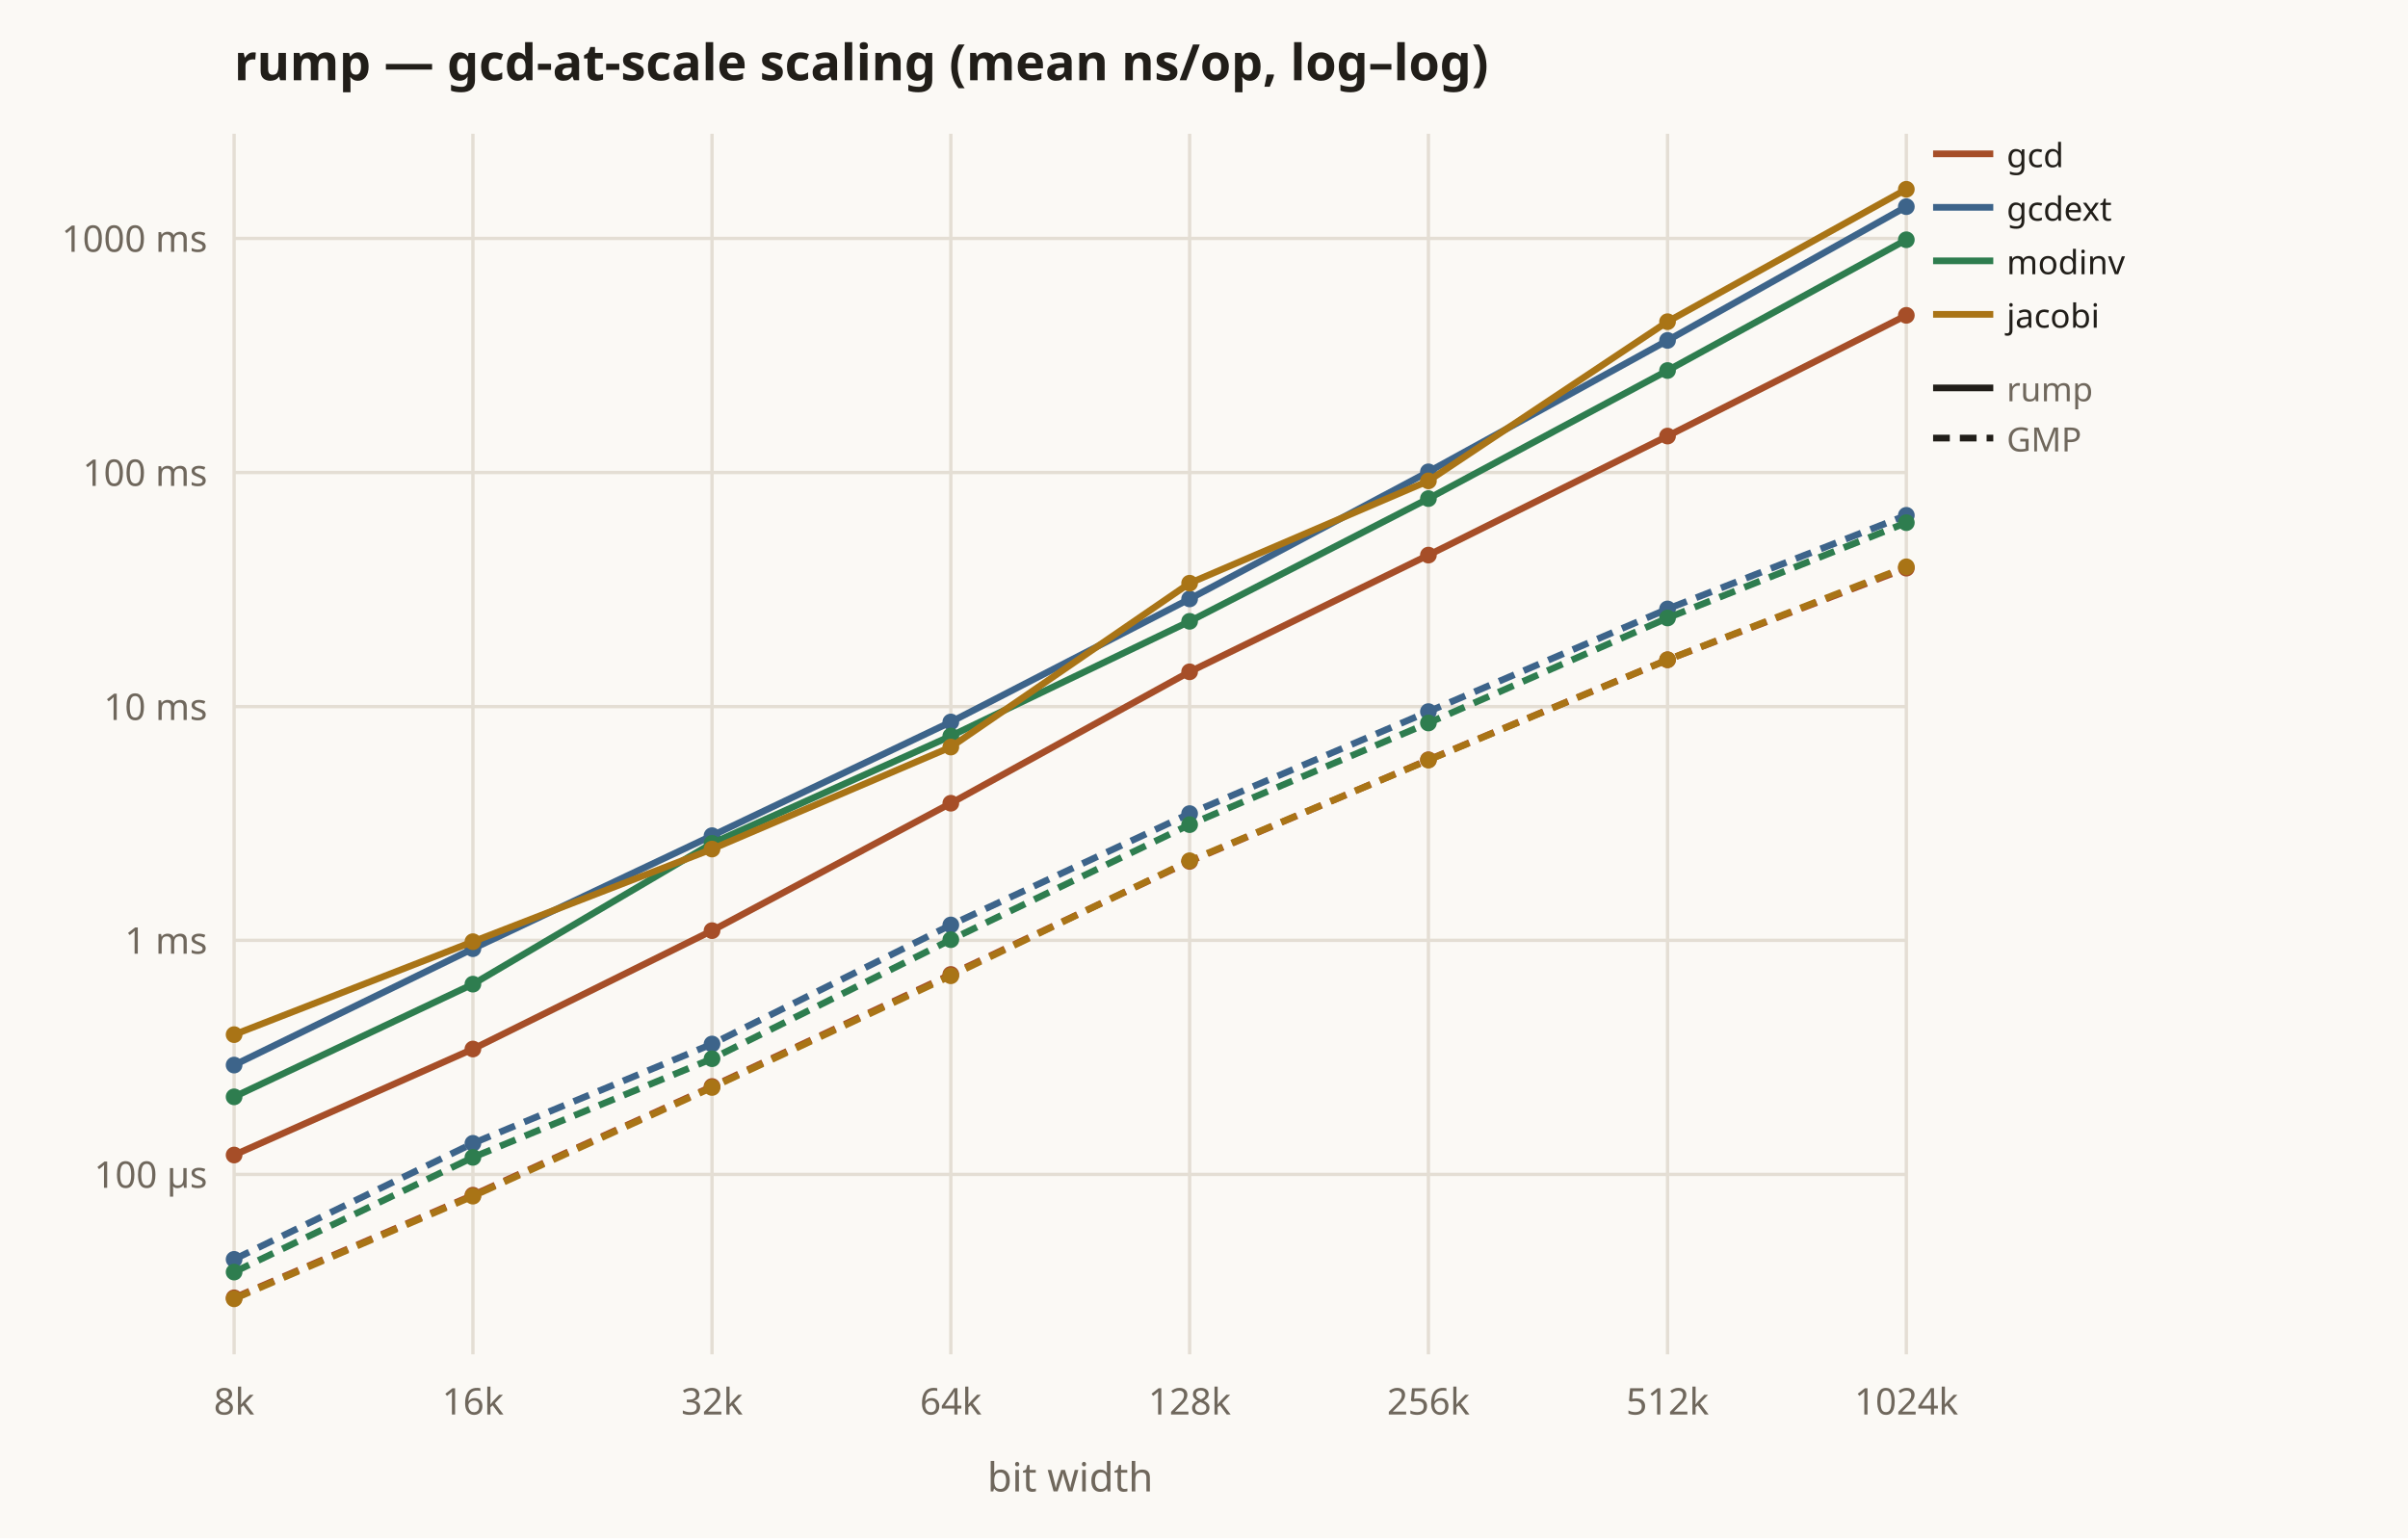
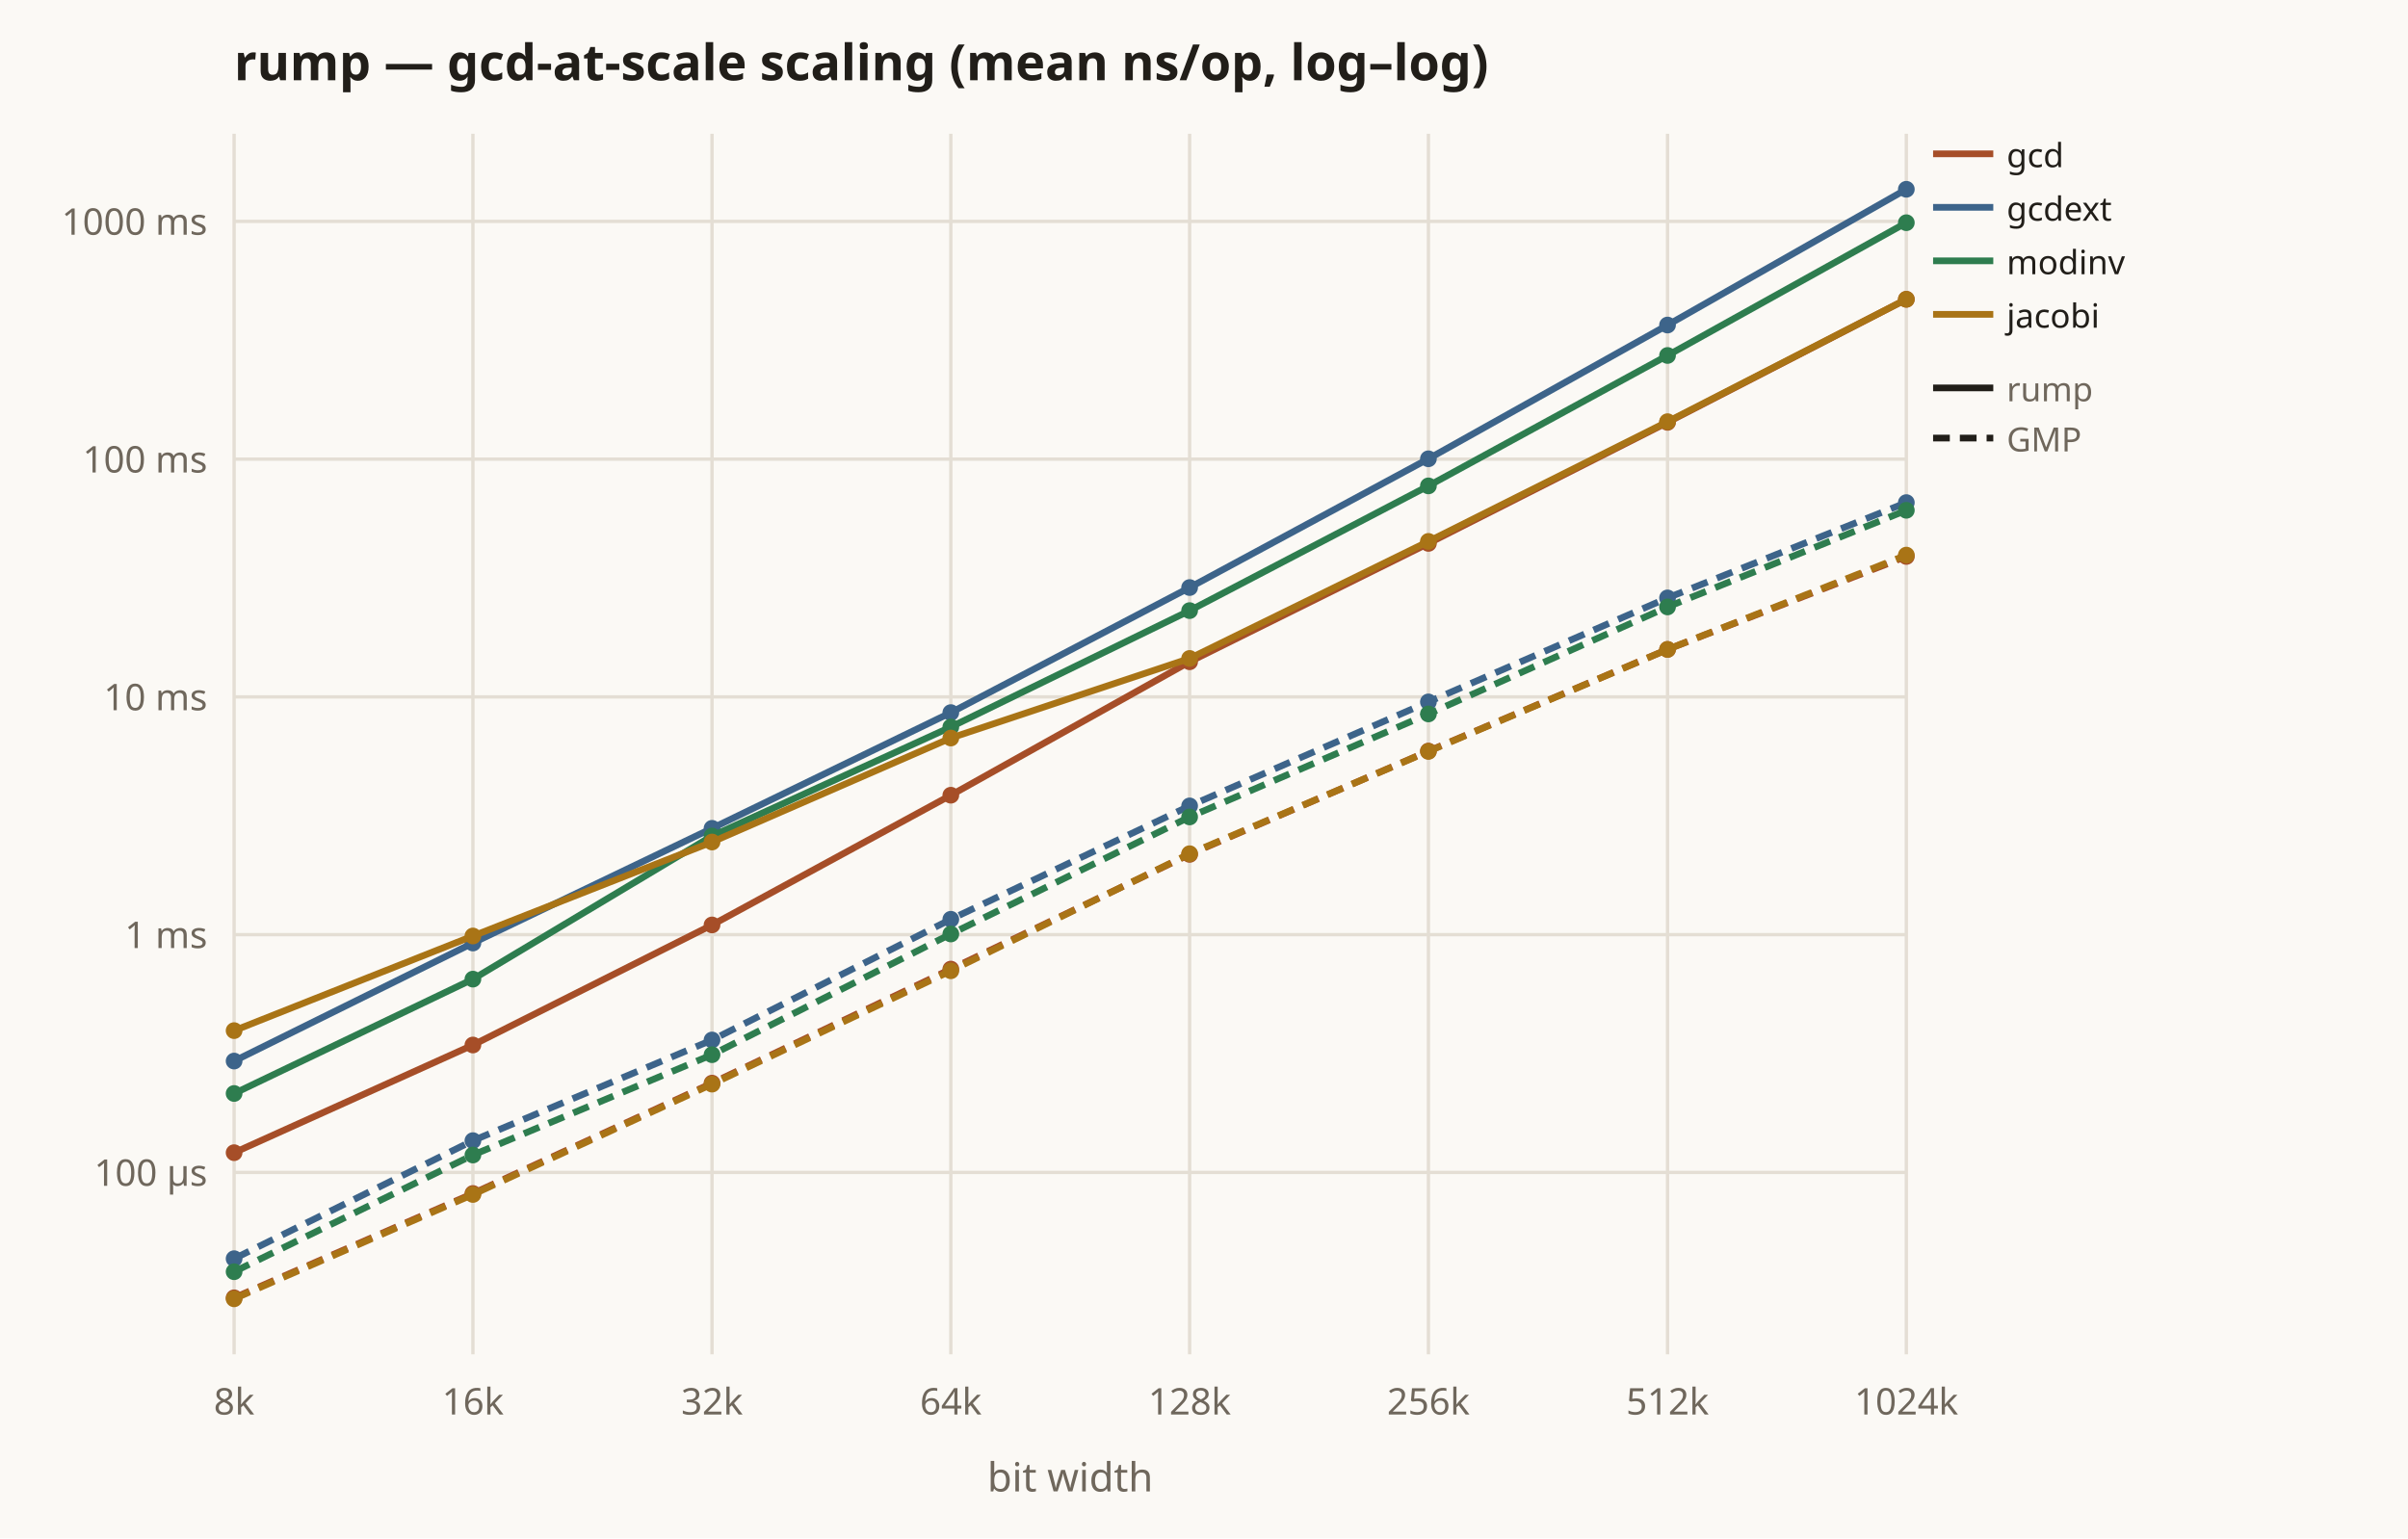
<svg xmlns="http://www.w3.org/2000/svg" width="720" height="460" viewBox="0 0 720 460" font-family="system-ui,sans-serif">
  <rect width="720" height="460" fill="#FBF9F5" />
  <text x="70" y="24" font-size="15" font-weight="600" fill="#211E19">rump — gcd-at-scale scaling (mean ns/op, log–log)</text>
  <line x1="70.0" y1="40" x2="70.0" y2="405" stroke="#E4DED4" />
  <text x="70.0" y="423" font-size="11" fill="#6F675C" text-anchor="middle">8k</text>
  <line x1="141.4" y1="40" x2="141.4" y2="405" stroke="#E4DED4" />
  <text x="141.4" y="423" font-size="11" fill="#6F675C" text-anchor="middle">16k</text>
  <line x1="212.9" y1="40" x2="212.9" y2="405" stroke="#E4DED4" />
  <text x="212.9" y="423" font-size="11" fill="#6F675C" text-anchor="middle">32k</text>
  <line x1="284.3" y1="40" x2="284.3" y2="405" stroke="#E4DED4" />
  <text x="284.3" y="423" font-size="11" fill="#6F675C" text-anchor="middle">64k</text>
  <line x1="355.7" y1="40" x2="355.7" y2="405" stroke="#E4DED4" />
  <text x="355.7" y="423" font-size="11" fill="#6F675C" text-anchor="middle">128k</text>
  <line x1="427.1" y1="40" x2="427.1" y2="405" stroke="#E4DED4" />
  <text x="427.1" y="423" font-size="11" fill="#6F675C" text-anchor="middle">256k</text>
  <line x1="498.6" y1="40" x2="498.6" y2="405" stroke="#E4DED4" />
  <text x="498.6" y="423" font-size="11" fill="#6F675C" text-anchor="middle">512k</text>
  <line x1="570.0" y1="40" x2="570.0" y2="405" stroke="#E4DED4" />
  <text x="570.0" y="423" font-size="11" fill="#6F675C" text-anchor="middle">1024k</text>
  <text x="320" y="446" font-size="12" fill="#6F675C" text-anchor="middle">bit width</text>
-   <line x1="70" y1="351.2" x2="570" y2="351.2" stroke="#E4DED4" />
-   <text x="62" y="355.2" font-size="11" fill="#6F675C" text-anchor="end">100 µs</text>
-   <line x1="70" y1="281.2" x2="570" y2="281.2" stroke="#E4DED4" />
-   <text x="62" y="285.2" font-size="11" fill="#6F675C" text-anchor="end">1 ms</text>
-   <line x1="70" y1="211.3" x2="570" y2="211.3" stroke="#E4DED4" />
-   <text x="62" y="215.3" font-size="11" fill="#6F675C" text-anchor="end">10 ms</text>
-   <line x1="70" y1="141.3" x2="570" y2="141.3" stroke="#E4DED4" />
-   <text x="62" y="145.3" font-size="11" fill="#6F675C" text-anchor="end">100 ms</text>
-   <line x1="70" y1="71.3" x2="570" y2="71.3" stroke="#E4DED4" />
-   <text x="62" y="75.3" font-size="11" fill="#6F675C" text-anchor="end">1000 ms</text>
-   <path d="M70.0,345.4 L141.4,313.7 L212.9,278.3 L284.3,240.2 L355.7,200.9 L427.1,166.0 L498.6,130.4 L570.0,94.3" fill="none" stroke="#A64E28" stroke-width="2" />
-   <circle cx="70.0" cy="345.4" r="2.5" fill="#A64E28" />
-   <circle cx="141.4" cy="313.7" r="2.5" fill="#A64E28" />
-   <circle cx="212.9" cy="278.3" r="2.5" fill="#A64E28" />
-   <circle cx="284.3" cy="240.2" r="2.5" fill="#A64E28" />
-   <circle cx="355.7" cy="200.9" r="2.5" fill="#A64E28" />
-   <circle cx="427.1" cy="166.0" r="2.5" fill="#A64E28" />
-   <circle cx="498.6" cy="130.4" r="2.5" fill="#A64E28" />
-   <circle cx="570.0" cy="94.3" r="2.5" fill="#A64E28" />
-   <path d="M70.0,388.1 L141.4,357.4 L212.9,324.9 L284.3,291.4 L355.7,257.6 L427.1,227.2 L498.6,197.3 L570.0,169.9" fill="none" stroke="#A64E28" stroke-width="2" stroke-dasharray="5,3" />
+   <line x1="70" y1="350.6" x2="570" y2="350.6" stroke="#E4DED4" />
+   <text x="62" y="354.6" font-size="11" fill="#6F675C" text-anchor="end">100 µs</text>
+   <line x1="70" y1="279.5" x2="570" y2="279.5" stroke="#E4DED4" />
+   <text x="62" y="283.5" font-size="11" fill="#6F675C" text-anchor="end">1 ms</text>
+   <line x1="70" y1="208.4" x2="570" y2="208.4" stroke="#E4DED4" />
+   <text x="62" y="212.4" font-size="11" fill="#6F675C" text-anchor="end">10 ms</text>
+   <line x1="70" y1="137.3" x2="570" y2="137.3" stroke="#E4DED4" />
+   <text x="62" y="141.3" font-size="11" fill="#6F675C" text-anchor="end">100 ms</text>
+   <line x1="70" y1="66.2" x2="570" y2="66.2" stroke="#E4DED4" />
+   <text x="62" y="70.2" font-size="11" fill="#6F675C" text-anchor="end">1000 ms</text>
+   <path d="M70.0,344.7 L141.4,312.5 L212.9,276.6 L284.3,237.8 L355.7,197.9 L427.1,162.5 L498.6,126.3 L570.0,89.5" fill="none" stroke="#A64E28" stroke-width="2" />
+   <circle cx="70.0" cy="344.7" r="2.5" fill="#A64E28" />
+   <circle cx="141.4" cy="312.5" r="2.5" fill="#A64E28" />
+   <circle cx="212.9" cy="276.6" r="2.5" fill="#A64E28" />
+   <circle cx="284.3" cy="237.8" r="2.5" fill="#A64E28" />
+   <circle cx="355.7" cy="197.9" r="2.5" fill="#A64E28" />
+   <circle cx="427.1" cy="162.5" r="2.5" fill="#A64E28" />
+   <circle cx="498.6" cy="126.3" r="2.5" fill="#A64E28" />
+   <circle cx="570.0" cy="89.5" r="2.5" fill="#A64E28" />
+   <path d="M70.0,388.1 L141.4,356.9 L212.9,323.9 L284.3,289.8 L355.7,255.5 L427.1,224.6 L498.6,194.2 L570.0,166.4" fill="none" stroke="#A64E28" stroke-width="2" stroke-dasharray="5,3" />
  <circle cx="70.0" cy="388.1" r="2.5" fill="#A64E28" />
-   <circle cx="141.4" cy="357.4" r="2.5" fill="#A64E28" />
-   <circle cx="212.9" cy="324.9" r="2.5" fill="#A64E28" />
-   <circle cx="284.3" cy="291.4" r="2.5" fill="#A64E28" />
-   <circle cx="355.7" cy="257.6" r="2.5" fill="#A64E28" />
-   <circle cx="427.1" cy="227.2" r="2.5" fill="#A64E28" />
-   <circle cx="498.6" cy="197.3" r="2.5" fill="#A64E28" />
-   <circle cx="570.0" cy="169.9" r="2.5" fill="#A64E28" />
-   <path d="M70.0,318.5 L141.4,283.7 L212.9,249.9 L284.3,215.9 L355.7,179.1 L427.1,141.1 L498.6,101.8 L570.0,61.8" fill="none" stroke="#3D648A" stroke-width="2" />
-   <circle cx="70.0" cy="318.5" r="2.5" fill="#3D648A" />
-   <circle cx="141.4" cy="283.7" r="2.5" fill="#3D648A" />
-   <circle cx="212.9" cy="249.9" r="2.5" fill="#3D648A" />
-   <circle cx="284.3" cy="215.9" r="2.5" fill="#3D648A" />
-   <circle cx="355.7" cy="179.1" r="2.5" fill="#3D648A" />
-   <circle cx="427.1" cy="141.1" r="2.5" fill="#3D648A" />
-   <circle cx="498.6" cy="101.8" r="2.5" fill="#3D648A" />
-   <circle cx="570.0" cy="61.8" r="2.5" fill="#3D648A" />
-   <path d="M70.0,376.6 L141.4,341.9 L212.9,312.2 L284.3,276.6 L355.7,243.3 L427.1,212.8 L498.6,182.1 L570.0,154.1" fill="none" stroke="#3D648A" stroke-width="2" stroke-dasharray="5,3" />
-   <circle cx="70.0" cy="376.6" r="2.5" fill="#3D648A" />
-   <circle cx="141.4" cy="341.9" r="2.5" fill="#3D648A" />
-   <circle cx="212.9" cy="312.2" r="2.5" fill="#3D648A" />
-   <circle cx="284.3" cy="276.6" r="2.5" fill="#3D648A" />
-   <circle cx="355.7" cy="243.3" r="2.5" fill="#3D648A" />
-   <circle cx="427.1" cy="212.8" r="2.5" fill="#3D648A" />
-   <circle cx="498.6" cy="182.1" r="2.5" fill="#3D648A" />
-   <circle cx="570.0" cy="154.1" r="2.5" fill="#3D648A" />
-   <path d="M70.0,328.0 L141.4,294.3 L212.9,252.2 L284.3,220.1 L355.7,185.8 L427.1,149.1 L498.6,110.8 L570.0,71.7" fill="none" stroke="#2E7D4F" stroke-width="2" />
-   <circle cx="70.0" cy="328.0" r="2.5" fill="#2E7D4F" />
-   <circle cx="141.4" cy="294.3" r="2.5" fill="#2E7D4F" />
-   <circle cx="212.9" cy="252.2" r="2.5" fill="#2E7D4F" />
-   <circle cx="284.3" cy="220.1" r="2.5" fill="#2E7D4F" />
-   <circle cx="355.7" cy="185.8" r="2.5" fill="#2E7D4F" />
-   <circle cx="427.1" cy="149.1" r="2.5" fill="#2E7D4F" />
-   <circle cx="498.6" cy="110.8" r="2.5" fill="#2E7D4F" />
-   <circle cx="570.0" cy="71.7" r="2.5" fill="#2E7D4F" />
-   <path d="M70.0,380.4 L141.4,346.1 L212.9,316.6 L284.3,281.0 L355.7,246.6 L427.1,216.2 L498.6,184.8 L570.0,156.3" fill="none" stroke="#2E7D4F" stroke-width="2" stroke-dasharray="5,3" />
-   <circle cx="70.0" cy="380.4" r="2.5" fill="#2E7D4F" />
-   <circle cx="141.4" cy="346.1" r="2.5" fill="#2E7D4F" />
-   <circle cx="212.9" cy="316.6" r="2.5" fill="#2E7D4F" />
-   <circle cx="284.3" cy="281.0" r="2.5" fill="#2E7D4F" />
-   <circle cx="355.7" cy="246.6" r="2.5" fill="#2E7D4F" />
-   <circle cx="427.1" cy="216.2" r="2.5" fill="#2E7D4F" />
-   <circle cx="498.6" cy="184.8" r="2.5" fill="#2E7D4F" />
-   <circle cx="570.0" cy="156.3" r="2.5" fill="#2E7D4F" />
-   <path d="M70.0,309.4 L141.4,281.6 L212.9,253.9 L284.3,223.4 L355.7,174.4 L427.1,143.8 L498.6,96.2 L570.0,56.6" fill="none" stroke="#A97416" stroke-width="2" />
-   <circle cx="70.0" cy="309.4" r="2.5" fill="#A97416" />
-   <circle cx="141.4" cy="281.6" r="2.5" fill="#A97416" />
-   <circle cx="212.9" cy="253.9" r="2.5" fill="#A97416" />
-   <circle cx="284.3" cy="223.4" r="2.5" fill="#A97416" />
-   <circle cx="355.7" cy="174.4" r="2.5" fill="#A97416" />
-   <circle cx="427.1" cy="143.8" r="2.5" fill="#A97416" />
-   <circle cx="498.6" cy="96.2" r="2.5" fill="#A97416" />
-   <circle cx="570.0" cy="56.6" r="2.5" fill="#A97416" />
-   <path d="M70.0,388.4 L141.4,357.7 L212.9,325.2 L284.3,291.8 L355.7,257.4 L427.1,227.3 L498.6,197.3 L570.0,169.5" fill="none" stroke="#A97416" stroke-width="2" stroke-dasharray="5,3" />
+   <circle cx="141.4" cy="356.9" r="2.5" fill="#A64E28" />
+   <circle cx="212.9" cy="323.9" r="2.5" fill="#A64E28" />
+   <circle cx="284.3" cy="289.8" r="2.5" fill="#A64E28" />
+   <circle cx="355.7" cy="255.5" r="2.5" fill="#A64E28" />
+   <circle cx="427.1" cy="224.6" r="2.5" fill="#A64E28" />
+   <circle cx="498.6" cy="194.2" r="2.5" fill="#A64E28" />
+   <circle cx="570.0" cy="166.4" r="2.5" fill="#A64E28" />
+   <path d="M70.0,317.3 L141.4,282.0 L212.9,247.7 L284.3,213.1 L355.7,175.7 L427.1,137.2 L498.6,97.2 L570.0,56.6" fill="none" stroke="#3D648A" stroke-width="2" />
+   <circle cx="70.0" cy="317.3" r="2.5" fill="#3D648A" />
+   <circle cx="141.4" cy="282.0" r="2.5" fill="#3D648A" />
+   <circle cx="212.9" cy="247.7" r="2.5" fill="#3D648A" />
+   <circle cx="284.3" cy="213.1" r="2.5" fill="#3D648A" />
+   <circle cx="355.7" cy="175.7" r="2.5" fill="#3D648A" />
+   <circle cx="427.1" cy="137.2" r="2.5" fill="#3D648A" />
+   <circle cx="498.6" cy="97.2" r="2.5" fill="#3D648A" />
+   <circle cx="570.0" cy="56.6" r="2.5" fill="#3D648A" />
+   <path d="M70.0,376.4 L141.4,341.1 L212.9,311.0 L284.3,274.9 L355.7,241.0 L427.1,209.9 L498.6,178.8 L570.0,150.3" fill="none" stroke="#3D648A" stroke-width="2" stroke-dasharray="5,3" />
+   <circle cx="70.0" cy="376.4" r="2.5" fill="#3D648A" />
+   <circle cx="141.4" cy="341.1" r="2.5" fill="#3D648A" />
+   <circle cx="212.9" cy="311.0" r="2.5" fill="#3D648A" />
+   <circle cx="284.3" cy="274.9" r="2.5" fill="#3D648A" />
+   <circle cx="355.7" cy="241.0" r="2.5" fill="#3D648A" />
+   <circle cx="427.1" cy="209.9" r="2.5" fill="#3D648A" />
+   <circle cx="498.6" cy="178.8" r="2.5" fill="#3D648A" />
+   <circle cx="570.0" cy="150.3" r="2.5" fill="#3D648A" />
+   <path d="M70.0,327.0 L141.4,292.8 L212.9,250.0 L284.3,217.4 L355.7,182.6 L427.1,145.3 L498.6,106.3 L570.0,66.6" fill="none" stroke="#2E7D4F" stroke-width="2" />
+   <circle cx="70.0" cy="327.0" r="2.5" fill="#2E7D4F" />
+   <circle cx="141.4" cy="292.8" r="2.5" fill="#2E7D4F" />
+   <circle cx="212.9" cy="250.0" r="2.5" fill="#2E7D4F" />
+   <circle cx="284.3" cy="217.4" r="2.5" fill="#2E7D4F" />
+   <circle cx="355.7" cy="182.6" r="2.5" fill="#2E7D4F" />
+   <circle cx="427.1" cy="145.3" r="2.5" fill="#2E7D4F" />
+   <circle cx="498.6" cy="106.3" r="2.5" fill="#2E7D4F" />
+   <circle cx="570.0" cy="66.6" r="2.5" fill="#2E7D4F" />
+   <path d="M70.0,380.3 L141.4,345.4 L212.9,315.4 L284.3,279.3 L355.7,244.3 L427.1,213.5 L498.6,181.5 L570.0,152.6" fill="none" stroke="#2E7D4F" stroke-width="2" stroke-dasharray="5,3" />
+   <circle cx="70.0" cy="380.3" r="2.5" fill="#2E7D4F" />
+   <circle cx="141.4" cy="345.4" r="2.5" fill="#2E7D4F" />
+   <circle cx="212.9" cy="315.4" r="2.5" fill="#2E7D4F" />
+   <circle cx="284.3" cy="279.3" r="2.5" fill="#2E7D4F" />
+   <circle cx="355.7" cy="244.3" r="2.5" fill="#2E7D4F" />
+   <circle cx="427.1" cy="213.5" r="2.5" fill="#2E7D4F" />
+   <circle cx="498.6" cy="181.5" r="2.5" fill="#2E7D4F" />
+   <circle cx="570.0" cy="152.6" r="2.5" fill="#2E7D4F" />
+   <path d="M70.0,308.2 L141.4,279.9 L212.9,251.8 L284.3,220.7 L355.7,196.9 L427.1,161.9 L498.6,126.1 L570.0,89.5" fill="none" stroke="#A97416" stroke-width="2" />
+   <circle cx="70.0" cy="308.2" r="2.5" fill="#A97416" />
+   <circle cx="141.4" cy="279.9" r="2.5" fill="#A97416" />
+   <circle cx="212.9" cy="251.8" r="2.5" fill="#A97416" />
+   <circle cx="284.3" cy="220.7" r="2.5" fill="#A97416" />
+   <circle cx="355.7" cy="196.9" r="2.5" fill="#A97416" />
+   <circle cx="427.1" cy="161.9" r="2.5" fill="#A97416" />
+   <circle cx="498.6" cy="126.1" r="2.5" fill="#A97416" />
+   <circle cx="570.0" cy="89.5" r="2.5" fill="#A97416" />
+   <path d="M70.0,388.4 L141.4,357.2 L212.9,324.2 L284.3,290.3 L355.7,255.3 L427.1,224.7 L498.6,194.2 L570.0,166.0" fill="none" stroke="#A97416" stroke-width="2" stroke-dasharray="5,3" />
  <circle cx="70.0" cy="388.4" r="2.5" fill="#A97416" />
-   <circle cx="141.4" cy="357.7" r="2.5" fill="#A97416" />
-   <circle cx="212.9" cy="325.2" r="2.5" fill="#A97416" />
-   <circle cx="284.3" cy="291.8" r="2.5" fill="#A97416" />
-   <circle cx="355.7" cy="257.4" r="2.5" fill="#A97416" />
-   <circle cx="427.1" cy="227.3" r="2.5" fill="#A97416" />
-   <circle cx="498.6" cy="197.3" r="2.5" fill="#A97416" />
-   <circle cx="570.0" cy="169.5" r="2.5" fill="#A97416" />
+   <circle cx="141.4" cy="357.2" r="2.5" fill="#A97416" />
+   <circle cx="212.9" cy="324.2" r="2.5" fill="#A97416" />
+   <circle cx="284.3" cy="290.3" r="2.5" fill="#A97416" />
+   <circle cx="355.7" cy="255.3" r="2.5" fill="#A97416" />
+   <circle cx="427.1" cy="224.7" r="2.5" fill="#A97416" />
+   <circle cx="498.6" cy="194.2" r="2.5" fill="#A97416" />
+   <circle cx="570.0" cy="166.0" r="2.5" fill="#A97416" />
  <line x1="578" y1="46" x2="596" y2="46" stroke="#A64E28" stroke-width="2" />
  <text x="600" y="50" font-size="10" fill="#211E19">gcd</text>
  <line x1="578" y1="62" x2="596" y2="62" stroke="#3D648A" stroke-width="2" />
  <text x="600" y="66" font-size="10" fill="#211E19">gcdext</text>
  <line x1="578" y1="78" x2="596" y2="78" stroke="#2E7D4F" stroke-width="2" />
  <text x="600" y="82" font-size="10" fill="#211E19">modinv</text>
  <line x1="578" y1="94" x2="596" y2="94" stroke="#A97416" stroke-width="2" />
  <text x="600" y="98" font-size="10" fill="#211E19">jacobi</text>
  <line x1="578" y1="116" x2="596" y2="116" stroke="#211E19" stroke-width="2" />
  <text x="600" y="120" font-size="10" fill="#6F675C">rump</text>
  <line x1="578" y1="131" x2="596" y2="131" stroke="#211E19" stroke-width="2" stroke-dasharray="5,3" />
  <text x="600" y="135" font-size="10" fill="#6F675C">GMP</text>
</svg>
